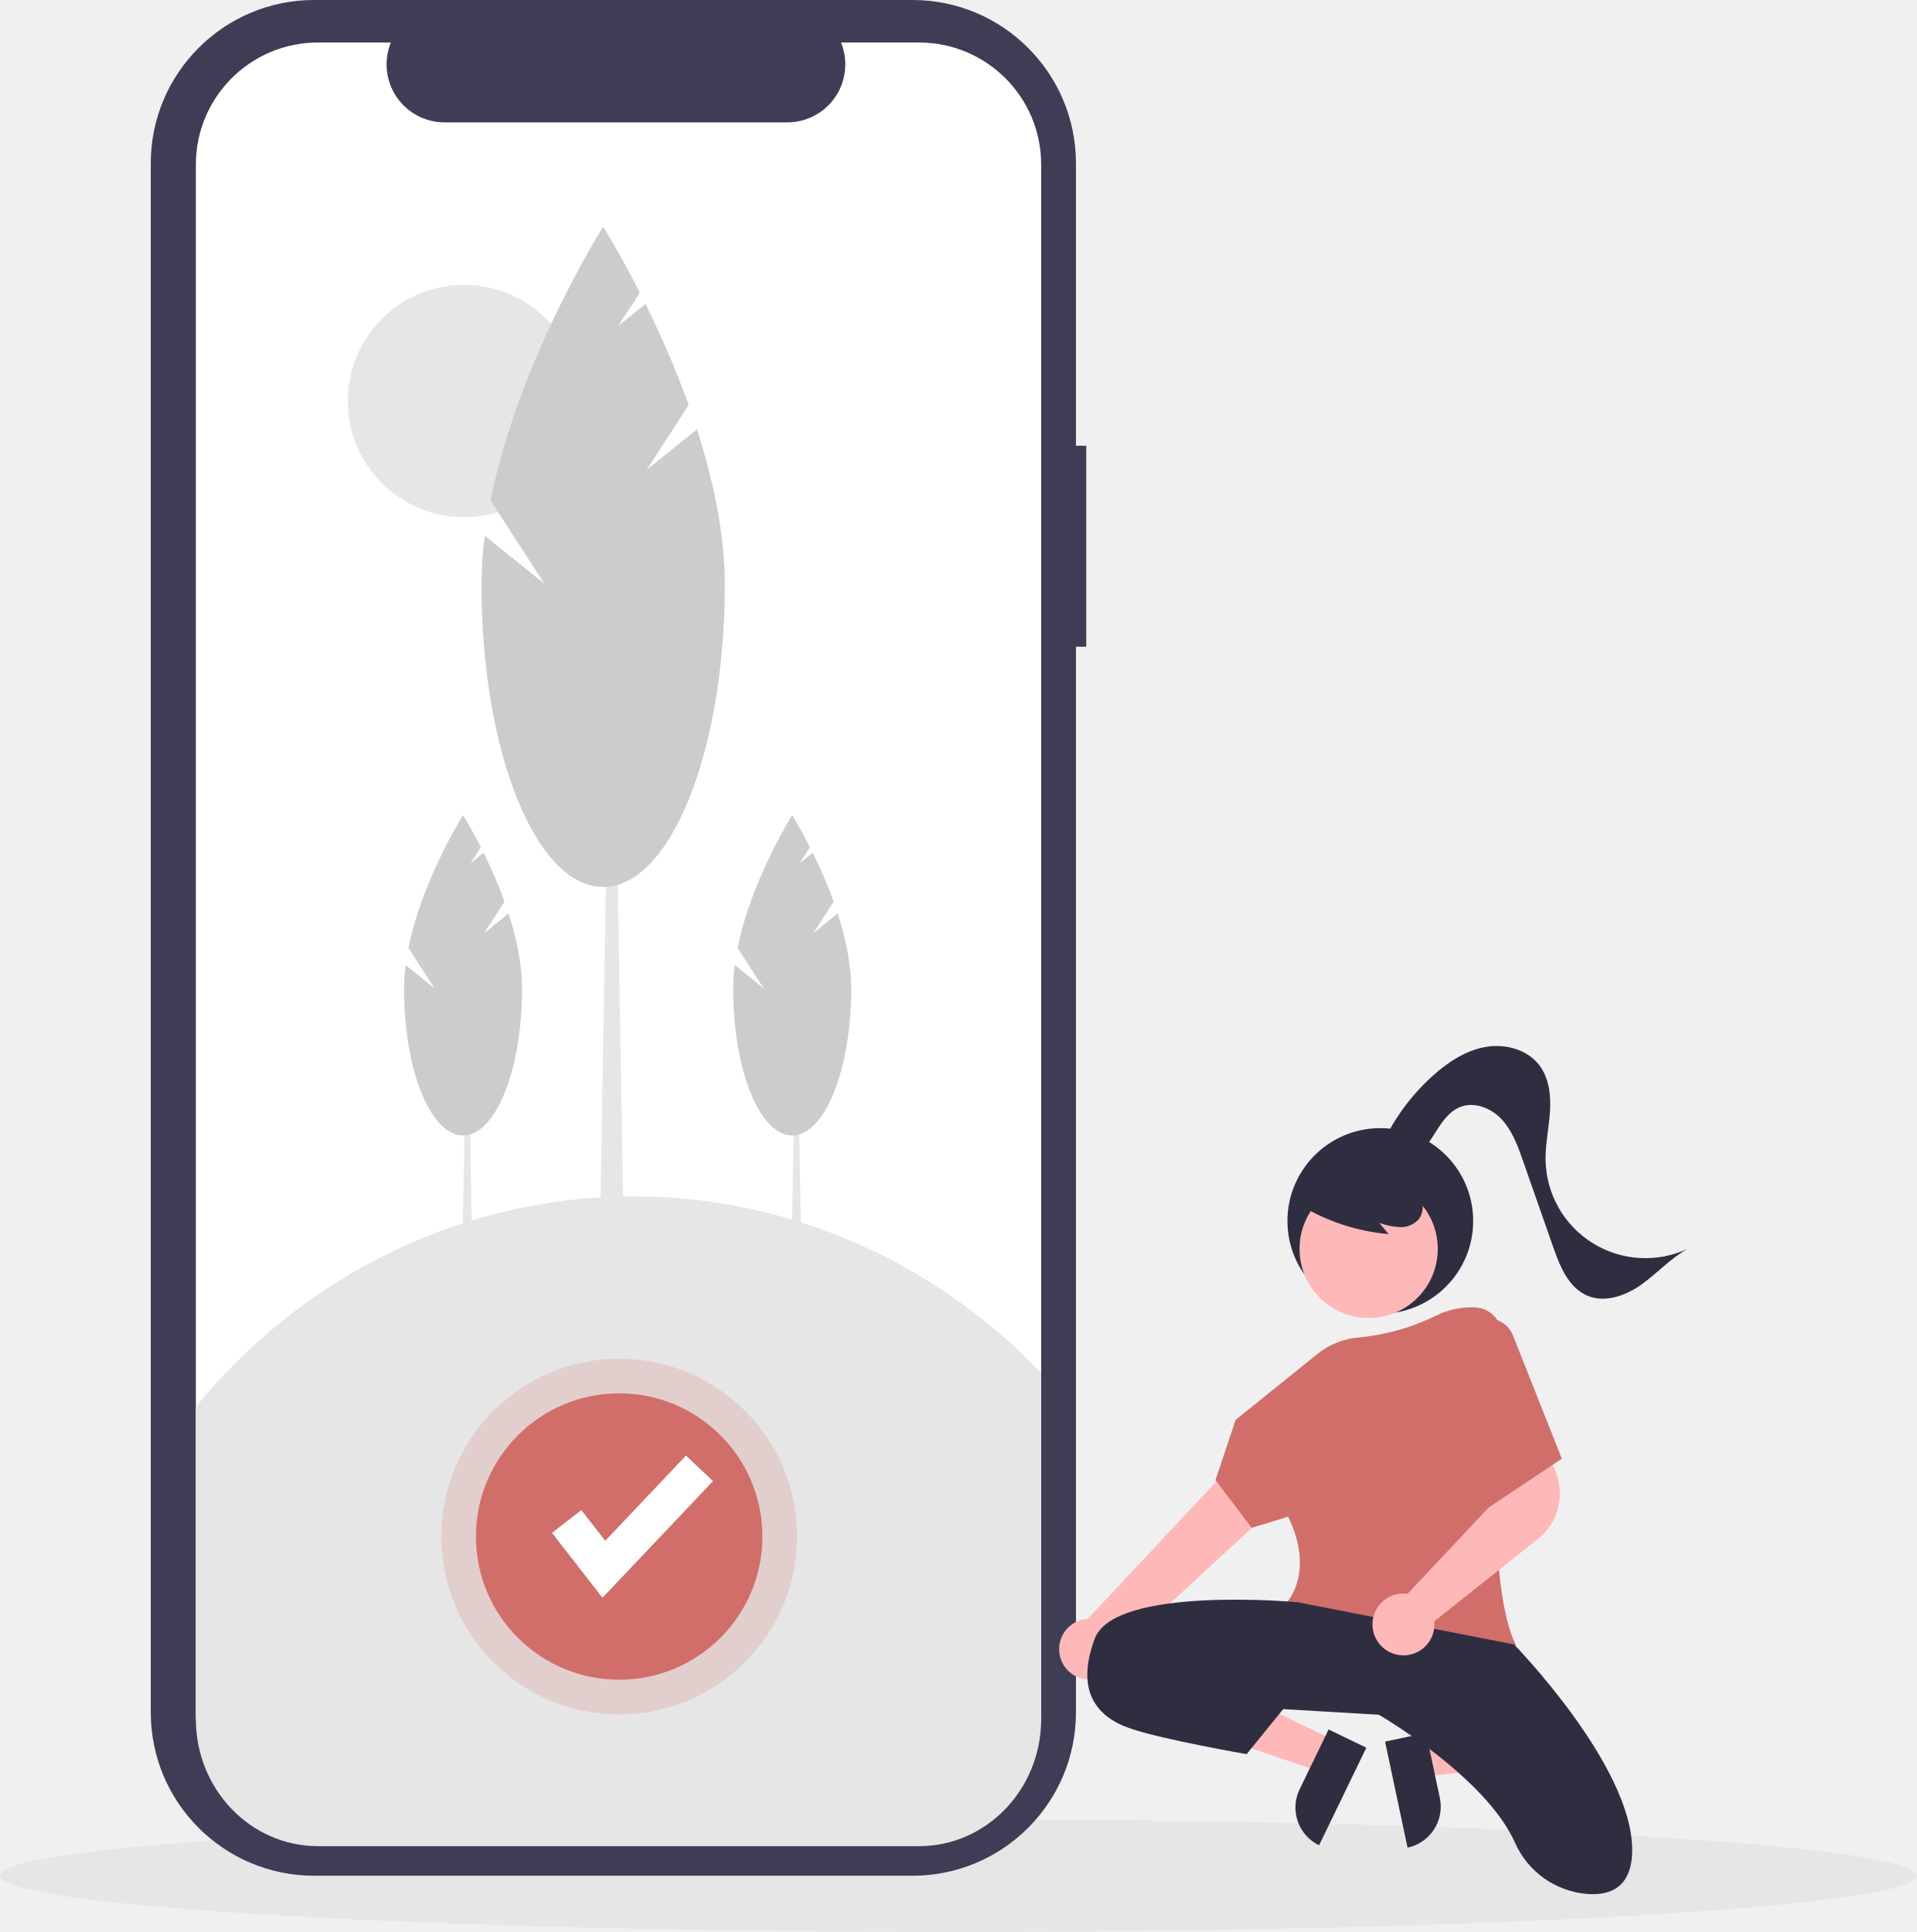
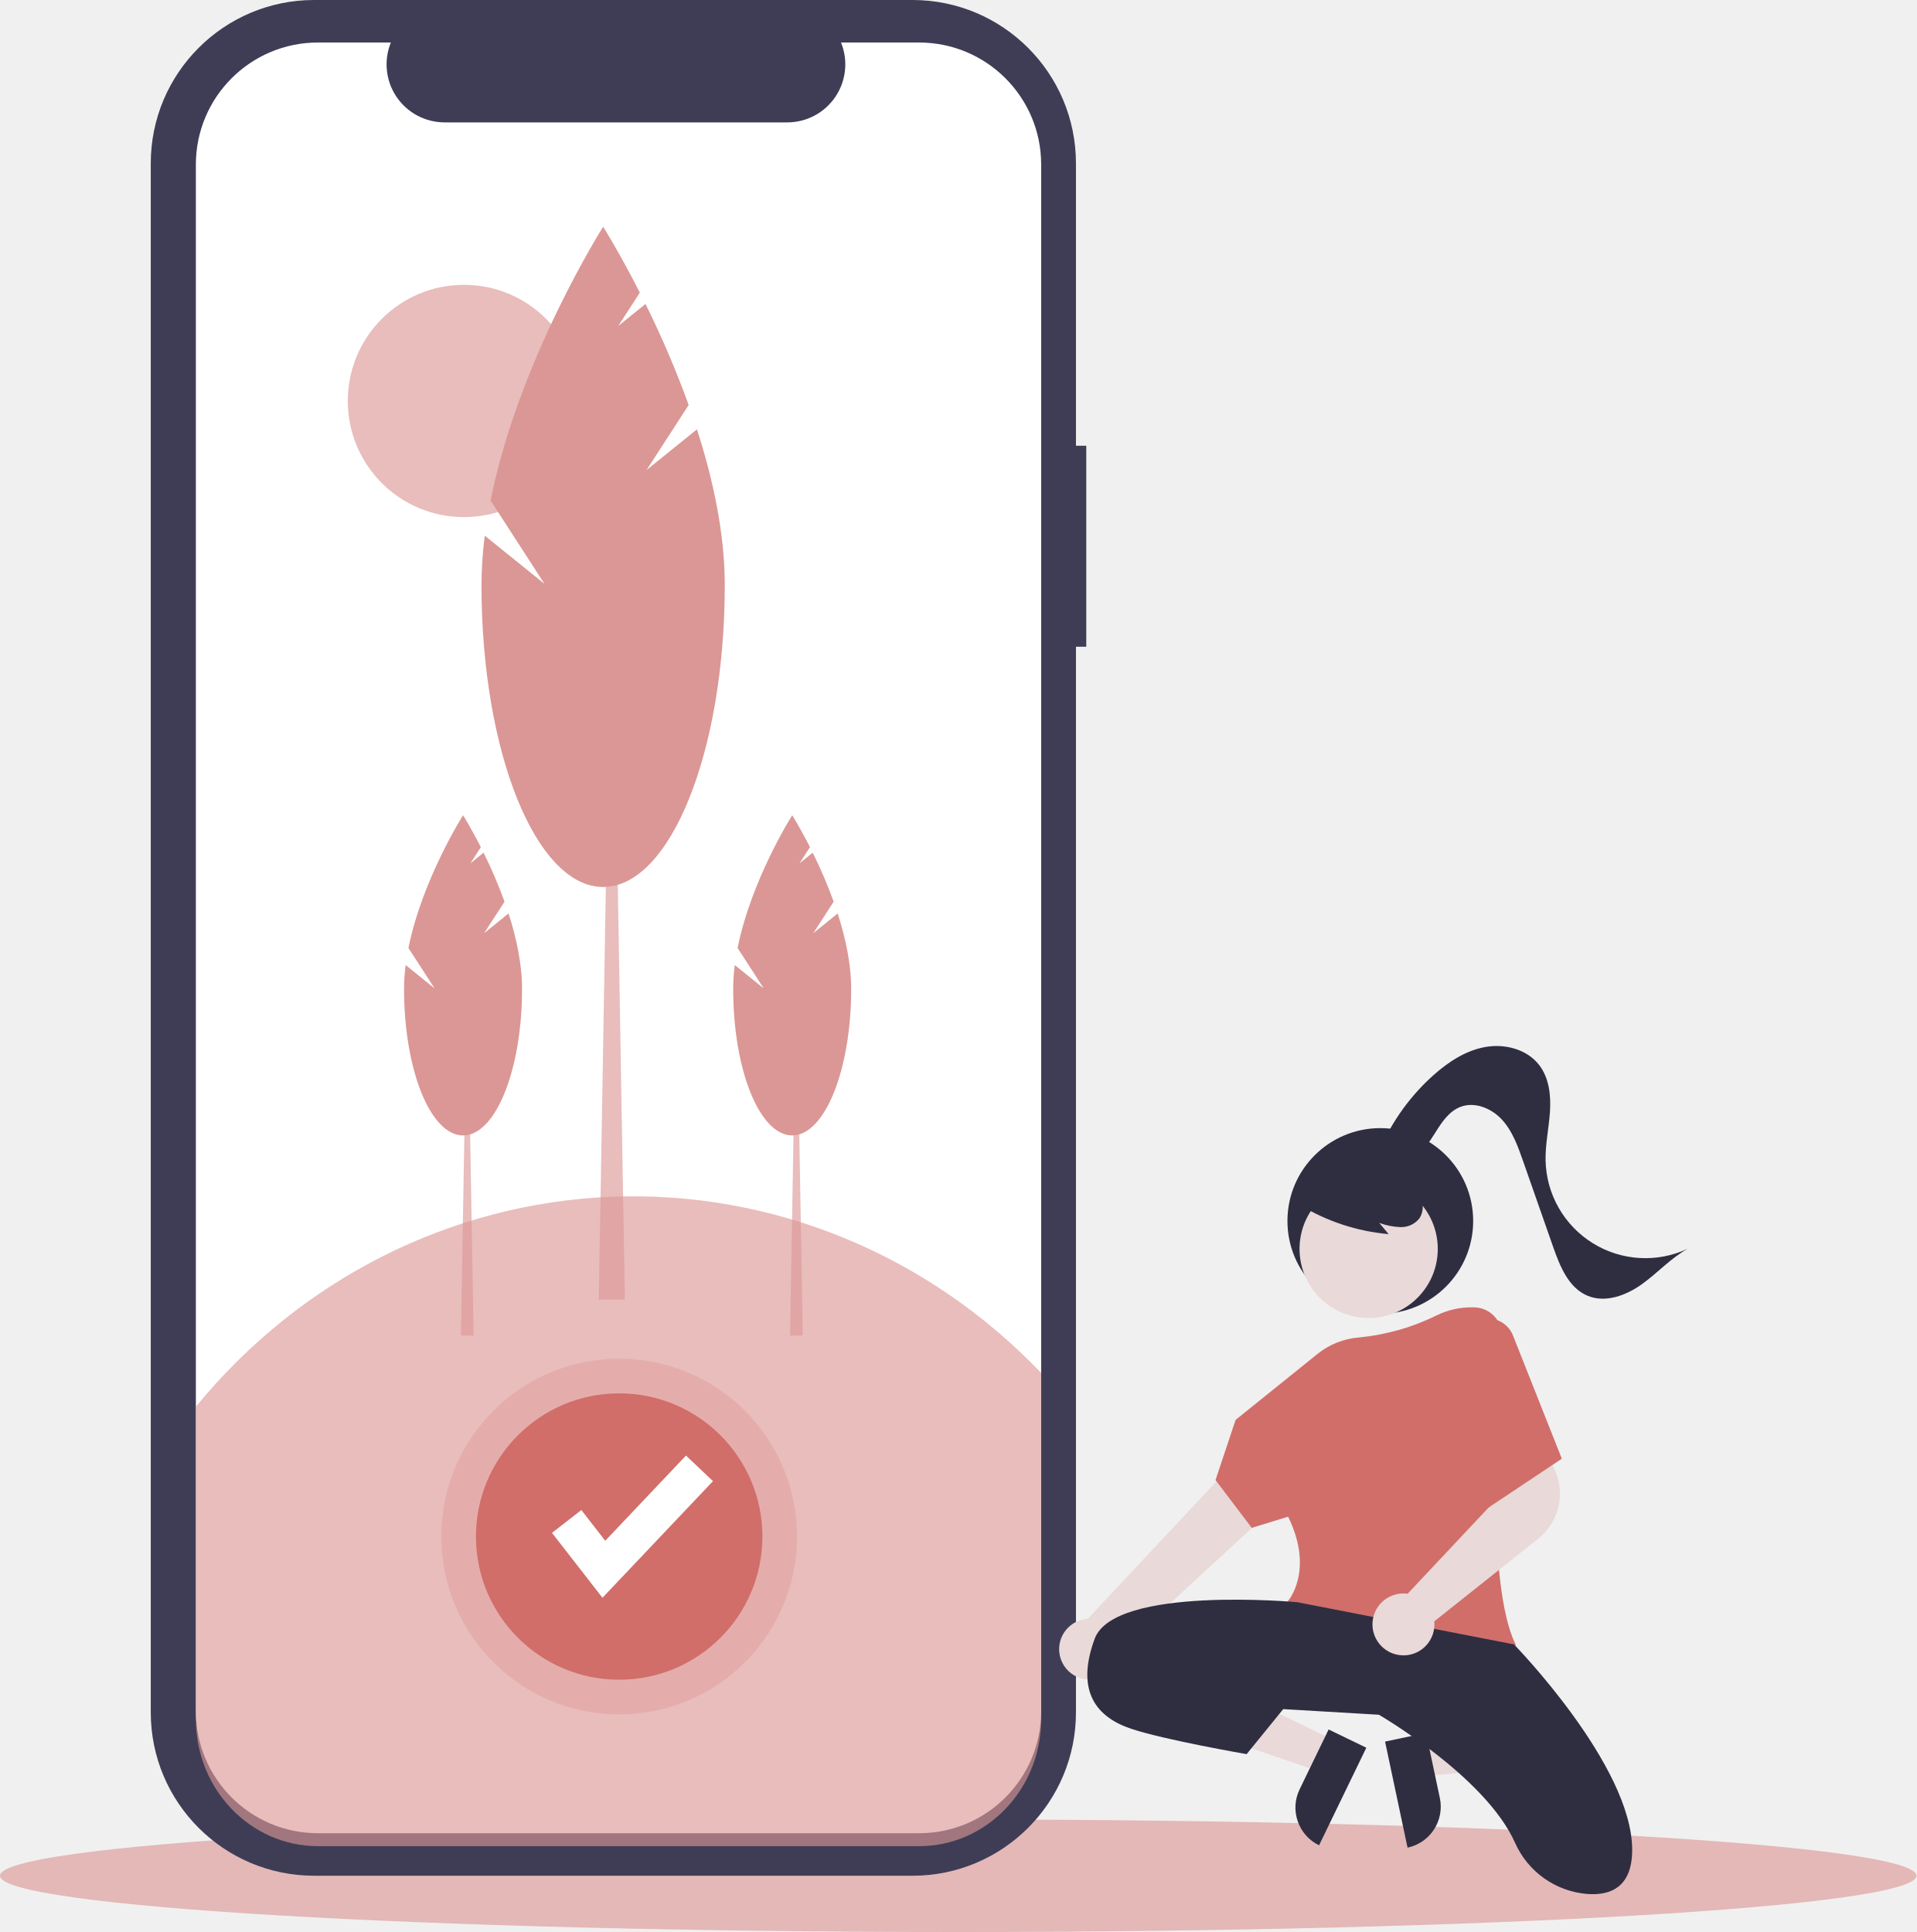
<svg xmlns="http://www.w3.org/2000/svg" width="681" height="686.689" viewBox="0 0 681 686.689">
  <g id="Group_25" data-name="Group 25" transform="translate(-228 -105)">
-     <ellipse id="Ellipse_92" data-name="Ellipse 92" cx="340.5" cy="20" rx="340.5" ry="20" transform="translate(228 751.689)" fill="#e6e6e6" />
+     <ellipse id="Ellipse_92" data-name="Ellipse 92" cx="340.5" cy="20" rx="340.5" ry="20" transform="translate(228 751.689)" fill="#db9795a2" />
    <path id="Path_607" data-name="Path 607" d="M614,263.086h-3.663V162.735a58.08,58.08,0,0,0-58.08-58.08H339.651a58.08,58.08,0,0,0-58.08,58.08V713.265a58.08,58.08,0,0,0,58.08,58.08H552.257a58.08,58.08,0,0,0,58.08-58.08V334.517H614Z" transform="translate(0 0.345)" fill="#3f3d56" />
    <path id="Path_608" data-name="Path 608" d="M597.975,163.141V712.86A43.376,43.376,0,0,1,554.6,756.235H340.974A43.376,43.376,0,0,1,297.6,712.861V163.141a43.376,43.376,0,0,1,43.375-43.375h25.916a20.617,20.617,0,0,0,19.081,28.389h121.8a20.617,20.617,0,0,0,19.082-28.389H554.6a43.376,43.376,0,0,1,43.375,43.375Z" transform="translate(0 0.345)" fill="#fff" />
-     <path id="Path_609" data-name="Path 609" d="M212.286,474.693h-4.493l1.5-87.756h1.5Z" transform="translate(184 105)" fill="#e6e6e6" />
-     <path id="Path_610" data-name="Path 610" d="M400.029,436.342l7.252-11.207a168.035,168.035,0,0,0-7.44-17.416l-4.689,3.788,3.713-5.738c-3.539-6.965-6.323-11.354-6.323-11.354S378,417.332,373.139,441.6l9.306,14.382-10.3-8.321a67.979,67.979,0,0,0-.565,8.524c0,28.739,9.386,52.036,20.964,52.036s20.964-23.3,20.964-52.036c0-8.909-2.016-18.23-4.8-26.853Z" transform="translate(0 0.345)" fill="#ccc" />
-     <path id="Path_611" data-name="Path 611" d="M329.245,474.693h-4.493l1.5-87.756h1.5Z" transform="translate(184 105)" fill="#e6e6e6" />
-     <path id="Path_612" data-name="Path 612" d="M516.988,436.342l7.252-11.207a168.022,168.022,0,0,0-7.44-17.416l-4.689,3.788,3.713-5.738c-3.539-6.965-6.323-11.354-6.323-11.354s-14.544,22.919-19.4,47.185L499.4,455.98l-10.3-8.321a67.979,67.979,0,0,0-.565,8.524c0,28.739,9.386,52.036,20.964,52.036s20.964-23.3,20.964-52.036c0-8.909-2.016-18.23-4.8-26.853Z" transform="translate(0 0.345)" fill="#ccc" />
-     <circle id="Ellipse_94" data-name="Ellipse 94" cx="41.28" cy="41.28" r="41.28" transform="translate(351.587 206.238)" fill="#e6e6e6" />
-     <path id="Path_613" data-name="Path 613" d="M266.043,461.916H256.78l3.088-180.945h3.087Z" transform="translate(184 105)" fill="#e6e6e6" />
-     <path id="Path_614" data-name="Path 614" d="M457.762,271.706,472.715,248.6a346.45,346.45,0,0,0-15.341-35.911l-9.669,7.809,7.656-11.832c-7.3-14.362-13.037-23.411-13.037-23.411s-29.988,47.256-40.007,97.29L421.5,312.2l-21.242-17.157a140.16,140.16,0,0,0-1.165,17.576c0,59.257,19.353,107.294,43.226,107.294s43.226-48.037,43.226-107.294c0-18.37-4.156-37.589-9.889-55.368Z" transform="translate(0 0.345)" fill="#ccc" />
-     <path id="Path_615" data-name="Path 615" d="M591.743,592.653V715.661c0,24.949-19.419,45.174-43.375,45.175H334.742c-23.955,0-43.375-20.225-43.376-45.175V604.645c37.038-45.282,90.589-72.345,147.662-74.624S551.485,550.456,591.743,592.653Z" transform="translate(6.232 0.345)" fill="#e6e6e6" />
+     <path id="Path_609" data-name="Path 609" d="M212.286,474.693h-4.493l1.5-87.756h1.5Z" transform="translate(184 105)" fill="#db9795a2" />
+     <path id="Path_610" data-name="Path 610" d="M400.029,436.342l7.252-11.207a168.035,168.035,0,0,0-7.44-17.416l-4.689,3.788,3.713-5.738c-3.539-6.965-6.323-11.354-6.323-11.354S378,417.332,373.139,441.6l9.306,14.382-10.3-8.321a67.979,67.979,0,0,0-.565,8.524c0,28.739,9.386,52.036,20.964,52.036s20.964-23.3,20.964-52.036c0-8.909-2.016-18.23-4.8-26.853Z" transform="translate(0 0.345)" fill="#DB9795" />
+     <path id="Path_611" data-name="Path 611" d="M329.245,474.693h-4.493l1.5-87.756h1.5Z" transform="translate(184 105)" fill="#db9795a2" />
+     <path id="Path_612" data-name="Path 612" d="M516.988,436.342l7.252-11.207a168.022,168.022,0,0,0-7.44-17.416l-4.689,3.788,3.713-5.738c-3.539-6.965-6.323-11.354-6.323-11.354s-14.544,22.919-19.4,47.185L499.4,455.98l-10.3-8.321a67.979,67.979,0,0,0-.565,8.524c0,28.739,9.386,52.036,20.964,52.036s20.964-23.3,20.964-52.036c0-8.909-2.016-18.23-4.8-26.853Z" transform="translate(0 0.345)" fill="#DB9795" />
+     <circle id="Ellipse_94" data-name="Ellipse 94" cx="41.28" cy="41.28" r="41.28" transform="translate(351.587 206.238)" fill="#db9795a2" />
+     <path id="Path_613" data-name="Path 613" d="M266.043,461.916H256.78l3.088-180.945h3.087Z" transform="translate(184 105)" fill="#db9795a2" />
+     <path id="Path_614" data-name="Path 614" d="M457.762,271.706,472.715,248.6a346.45,346.45,0,0,0-15.341-35.911l-9.669,7.809,7.656-11.832c-7.3-14.362-13.037-23.411-13.037-23.411s-29.988,47.256-40.007,97.29L421.5,312.2l-21.242-17.157a140.16,140.16,0,0,0-1.165,17.576c0,59.257,19.353,107.294,43.226,107.294s43.226-48.037,43.226-107.294c0-18.37-4.156-37.589-9.889-55.368Z" transform="translate(0 0.345)" fill="#DB9795" />
+     <path id="Path_615" data-name="Path 615" d="M591.743,592.653V715.661c0,24.949-19.419,45.174-43.375,45.175H334.742c-23.955,0-43.375-20.225-43.376-45.175V604.645c37.038-45.282,90.589-72.345,147.662-74.624S551.485,550.456,591.743,592.653Z" transform="translate(6.232 0.345)" fill="#db9795a2" />
    <circle id="Ellipse_95" data-name="Ellipse 95" cx="63.208" cy="63.208" r="63.208" transform="translate(384.812 587.922)" fill="#d16e6a" opacity="0.2" />
    <circle id="Ellipse_96" data-name="Ellipse 96" cx="50.895" cy="50.895" r="50.895" transform="translate(397.125 600.235)" fill="#d16e6a" />
    <path id="Path_616" data-name="Path 616" d="M258.084,567.89l-17.937-23.061,10.431-8.113,8.492,10.919,28.689-30.284,9.594,9.088Z" transform="translate(184 105)" fill="#fff" />
    <g id="Group_24" data-name="Group 24">
      <circle id="Ellipse_97" data-name="Ellipse 97" cx="33" cy="33" r="33" transform="translate(685.486 505.969)" fill="#2f2e41" />
-       <path id="Path_624" data-name="Path 624" d="M553.859,383.226l2.542,11.993,47.47-4.1-3.751-17.7Z" transform="translate(178 341)" fill="#ffb8b8" />
+       <path id="Path_624" data-name="Path 624" d="M553.859,383.226l2.542,11.993,47.47-4.1-3.751-17.7Z" transform="translate(178 341)" fill="#e9d9d9" />
      <path id="Path_625" data-name="Path 625" d="M789.188,618.5h38.531v14.887H804.075A14.887,14.887,0,0,1,789.188,618.5Z" transform="translate(286.71 1661.973) rotate(-101.965)" fill="#2f2e41" />
-       <path id="Path_626" data-name="Path 626" d="M524.12,382.586l-5.343,11.035-45.1-15.357,7.886-16.285Z" transform="translate(178 341)" fill="#ffb8b8" />
+       <path id="Path_626" data-name="Path 626" d="M524.12,382.586l-5.343,11.035-45.1-15.357,7.886-16.285Z" transform="translate(178 341)" fill="#e9d9d9" />
      <path id="Path_627" data-name="Path 627" d="M771.037,617.456h23.644v14.887H756.151A14.887,14.887,0,0,1,771.037,617.456Z" transform="translate(-201.941 1165.868) rotate(-64.164)" fill="#2f2e41" />
-       <path id="Path_628" data-name="Path 628" d="M690.259,586.414a10.743,10.743,0,0,0,12.709-10.48l74.374-68.571-18.47-14.305L691.535,565a10.8,10.8,0,0,0-1.275,21.413Z" transform="translate(-77 115.379)" fill="#ffb8b8" />
-       <circle id="Ellipse_98" data-name="Ellipse 98" cx="24.561" cy="24.561" r="24.561" transform="translate(689.783 524.337)" fill="#ffb8b8" />
+       <path id="Path_628" data-name="Path 628" d="M690.259,586.414a10.743,10.743,0,0,0,12.709-10.48l74.374-68.571-18.47-14.305L691.535,565a10.8,10.8,0,0,0-1.275,21.413Z" transform="translate(-77 115.379)" fill="#e9d9d9" />
+       <circle id="Ellipse_98" data-name="Ellipse 98" cx="24.561" cy="24.561" r="24.561" transform="translate(689.783 524.337)" fill="#e9d9d9" />
      <path id="Path_629" data-name="Path 629" d="M813.386,577.893c-17.229,0-37.978-3.628-50.779-18.477l-.288-.334.3-.328c.1-.107,9.514-10.869.111-30.061L749.8,532.67l-12.87-16.989,7.13-21.389,29.177-23.5A26.751,26.751,0,0,1,787.846,465a80.211,80.211,0,0,0,27.785-7.913,27.906,27.906,0,0,1,12.8-2.8l.574.016a9.95,9.95,0,0,1,9.641,10.708c-1.979,25.63-5.472,87.543,4.792,108.861l.265.551-.592.15a136.109,136.109,0,0,1-29.723,3.319Z" transform="translate(-77 115.379)" fill="#d16e6a" />
      <path id="Path_630" data-name="Path 630" d="M765.986,559.09s-65-6-72,13,1,28,13,32,41,9,41,9l13-16,34,2s37.885,21.973,48.36,45.474A30.762,30.762,0,0,0,869.123,662.8c8.4.584,15.863-2.587,15.863-15.712,0-30-42-73-42-73Z" transform="translate(-77 115.379)" fill="#2f2e41" />
      <path id="Path_631" data-name="Path 631" d="M716.486,588.59s17-5,44,8" transform="translate(-77 115.379)" fill="#2f2e41" />
      <path id="Path_632" data-name="Path 632" d="M766.843,417.855a73.042,73.042,0,0,0,31.6,10.412l-3.331-3.991a24.476,24.476,0,0,0,7.561,1.5,8.281,8.281,0,0,0,6.75-3.159,7.7,7.7,0,0,0,.516-7.115,14.589,14.589,0,0,0-4.589-5.739,27.323,27.323,0,0,0-25.431-4.545,16.33,16.33,0,0,0-7.6,4.872,9.236,9.236,0,0,0-1.863,8.561" transform="translate(-77 115.379)" fill="#2f2e41" />
      <path id="Path_633" data-name="Path 633" d="M795.309,398.224A75.485,75.485,0,0,1,814.446,371.7c5.292-4.7,11.473-8.743,18.446-9.963s14.833.87,19.111,6.511c3.5,4.613,4.152,10.793,3.767,16.569s-1.676,11.5-1.553,17.284a35.468,35.468,0,0,0,50.527,31.351c-6.022,3.329-10.714,8.6-16.3,12.608s-12.963,6.76-19.312,4.11c-6.718-2.8-9.8-10.419-12.206-17.29l-10.732-30.64c-1.824-5.209-3.739-10.572-7.462-14.645s-9.765-6.557-14.889-4.509c-3.884,1.552-6.413,5.258-8.63,8.8s-4.557,7.32-8.3,9.179-9.3.715-10.523-3.285" transform="translate(-77 115.379)" fill="#2f2e41" />
-       <path id="Path_636" data-name="Path 636" d="M803.736,577.979a11.57,11.57,0,0,1-1.268-.07,11,11,0,0,1,1.251-21.931,10.626,10.626,0,0,1,1.466.109l33.578-35.745-3.505-11.685,17.6-7.892,4.934,12.06A20.49,20.49,0,0,1,851.62,536.5l-36.961,29.4a10.238,10.238,0,0,1,.06,1.079,11.018,11.018,0,0,1-3.664,8.2A10.872,10.872,0,0,1,803.736,577.979Z" transform="translate(-77 115.379)" fill="#ffb8b8" />
+       <path id="Path_636" data-name="Path 636" d="M803.736,577.979a11.57,11.57,0,0,1-1.268-.07,11,11,0,0,1,1.251-21.931,10.626,10.626,0,0,1,1.466.109l33.578-35.745-3.505-11.685,17.6-7.892,4.934,12.06A20.49,20.49,0,0,1,851.62,536.5l-36.961,29.4a10.238,10.238,0,0,1,.06,1.079,11.018,11.018,0,0,1-3.664,8.2A10.872,10.872,0,0,1,803.736,577.979Z" transform="translate(-77 115.379)" fill="#e9d9d9" />
      <path id="Path_637" data-name="Path 637" d="M829.986,459.09h0a9.453,9.453,0,0,1,12.628,5.156l17.372,43.844-27,18Z" transform="translate(-77 115.379)" fill="#d16e6a" />
    </g>
  </g>
</svg>
